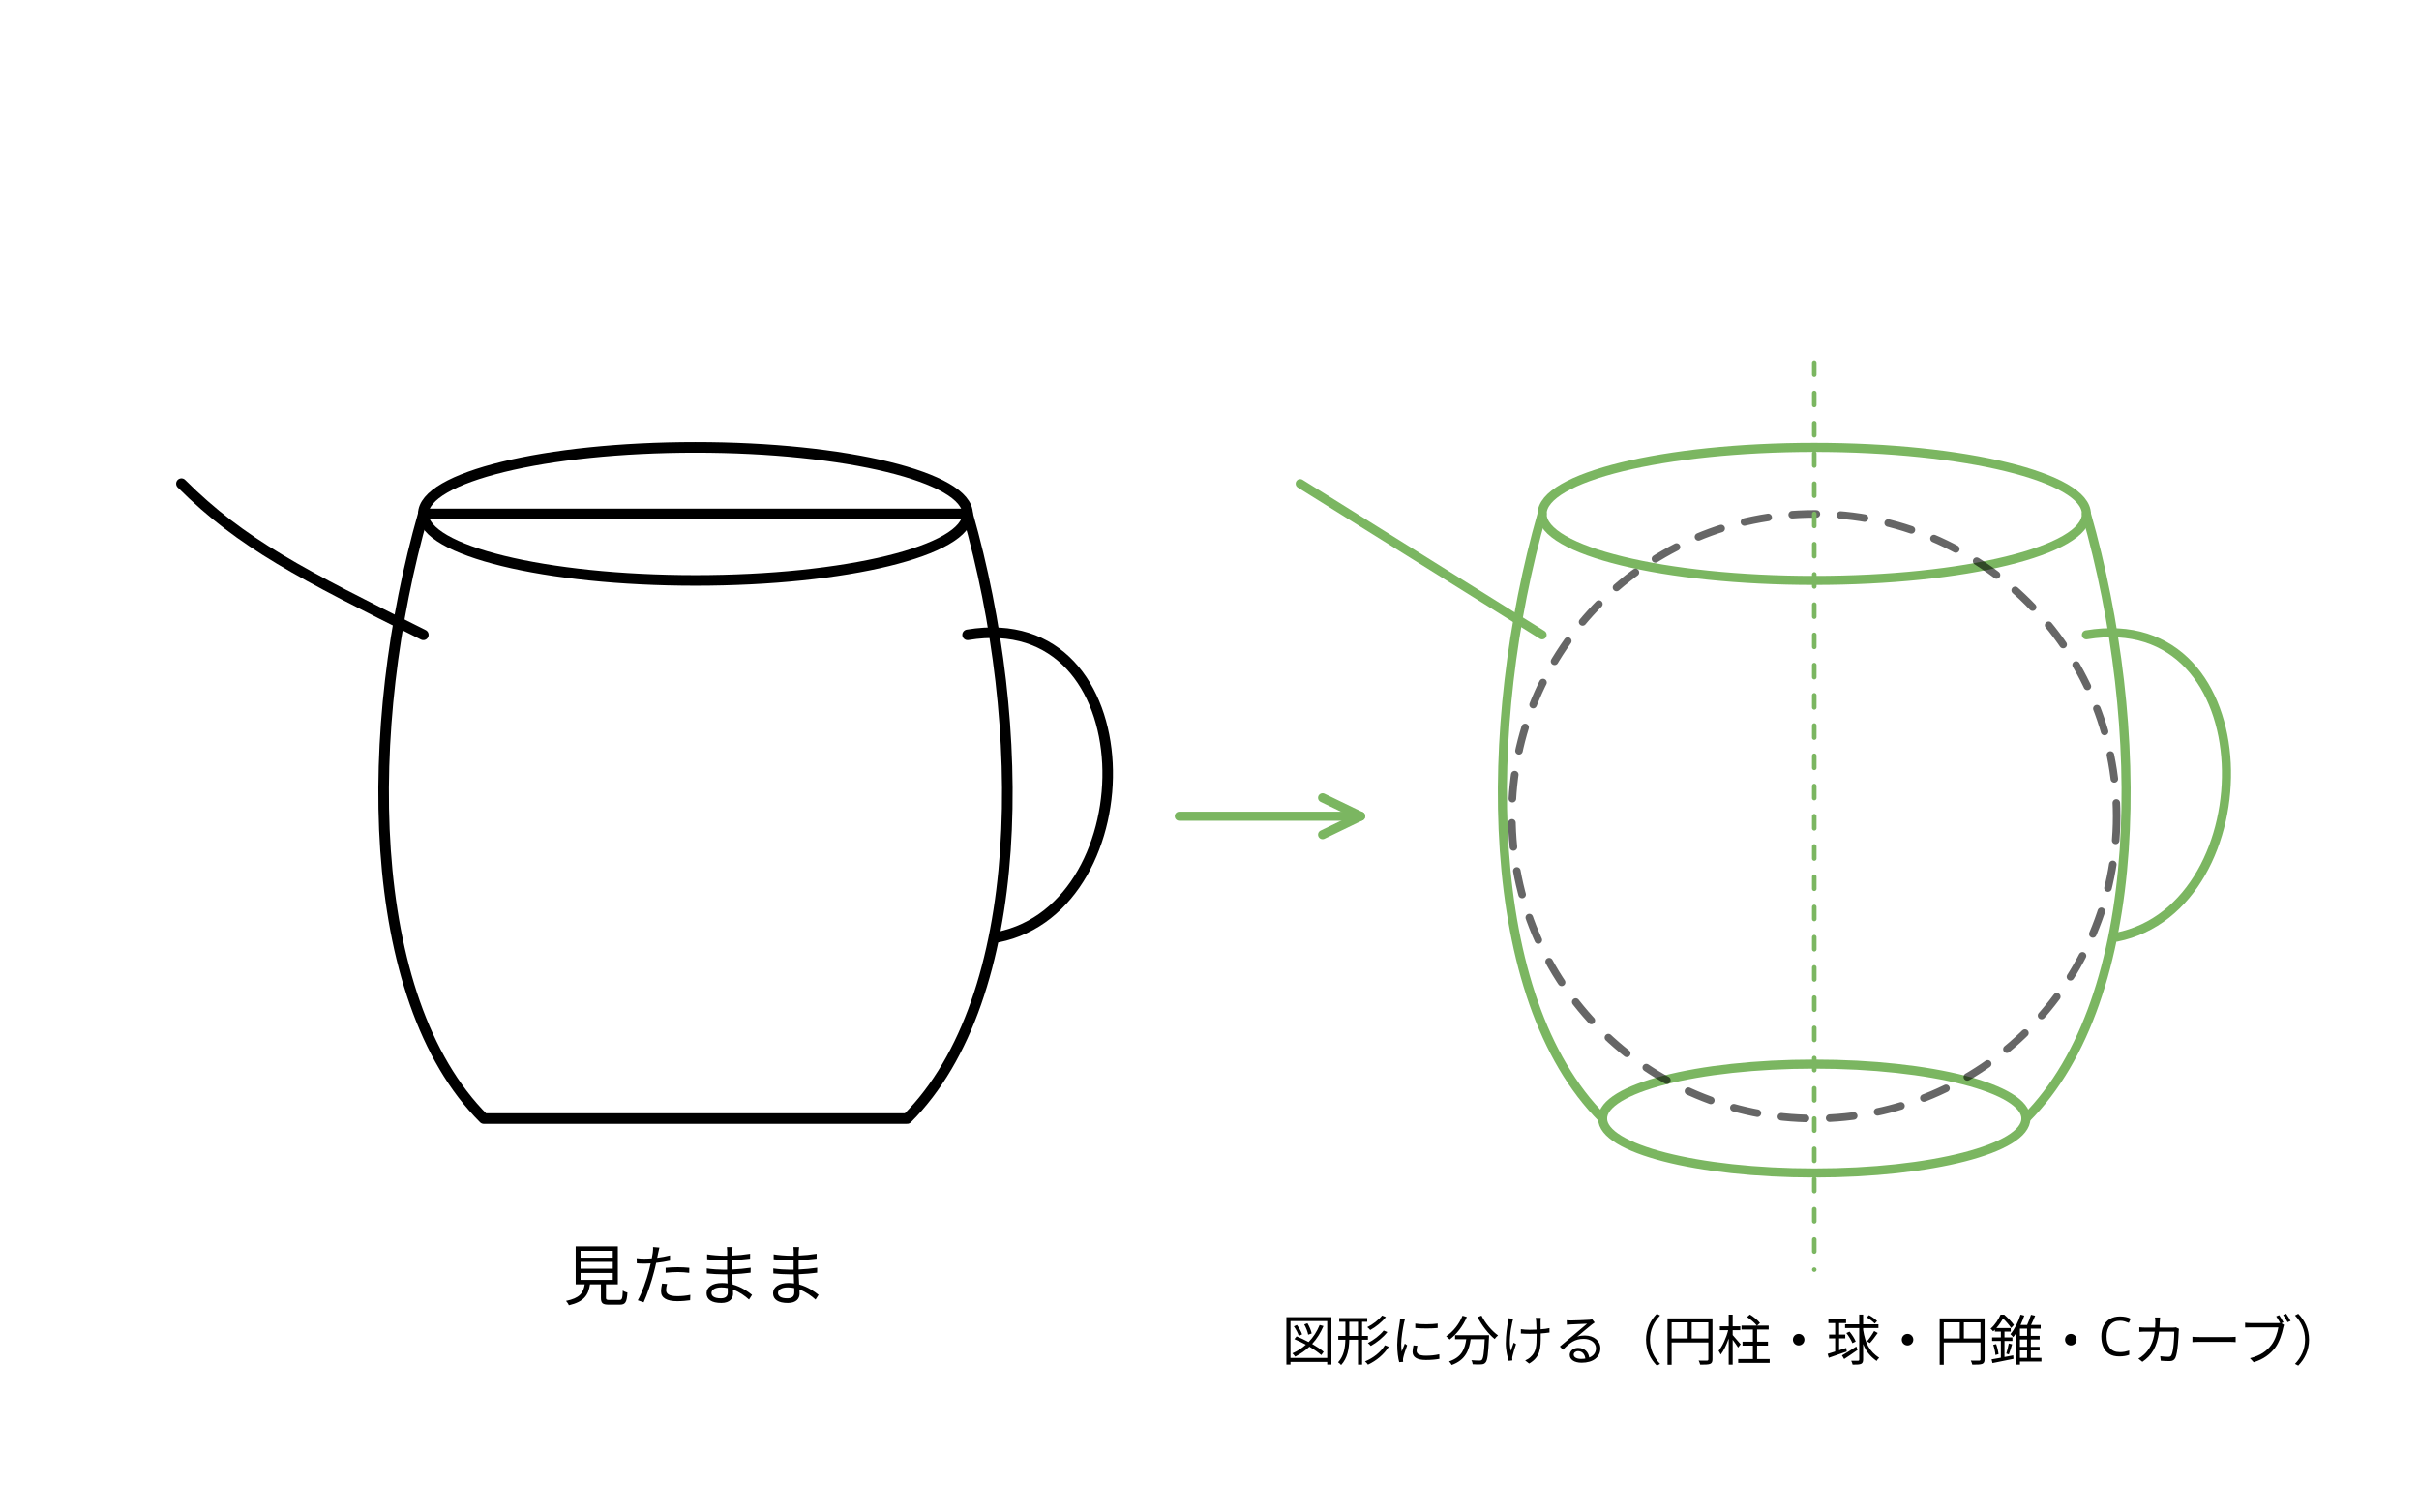
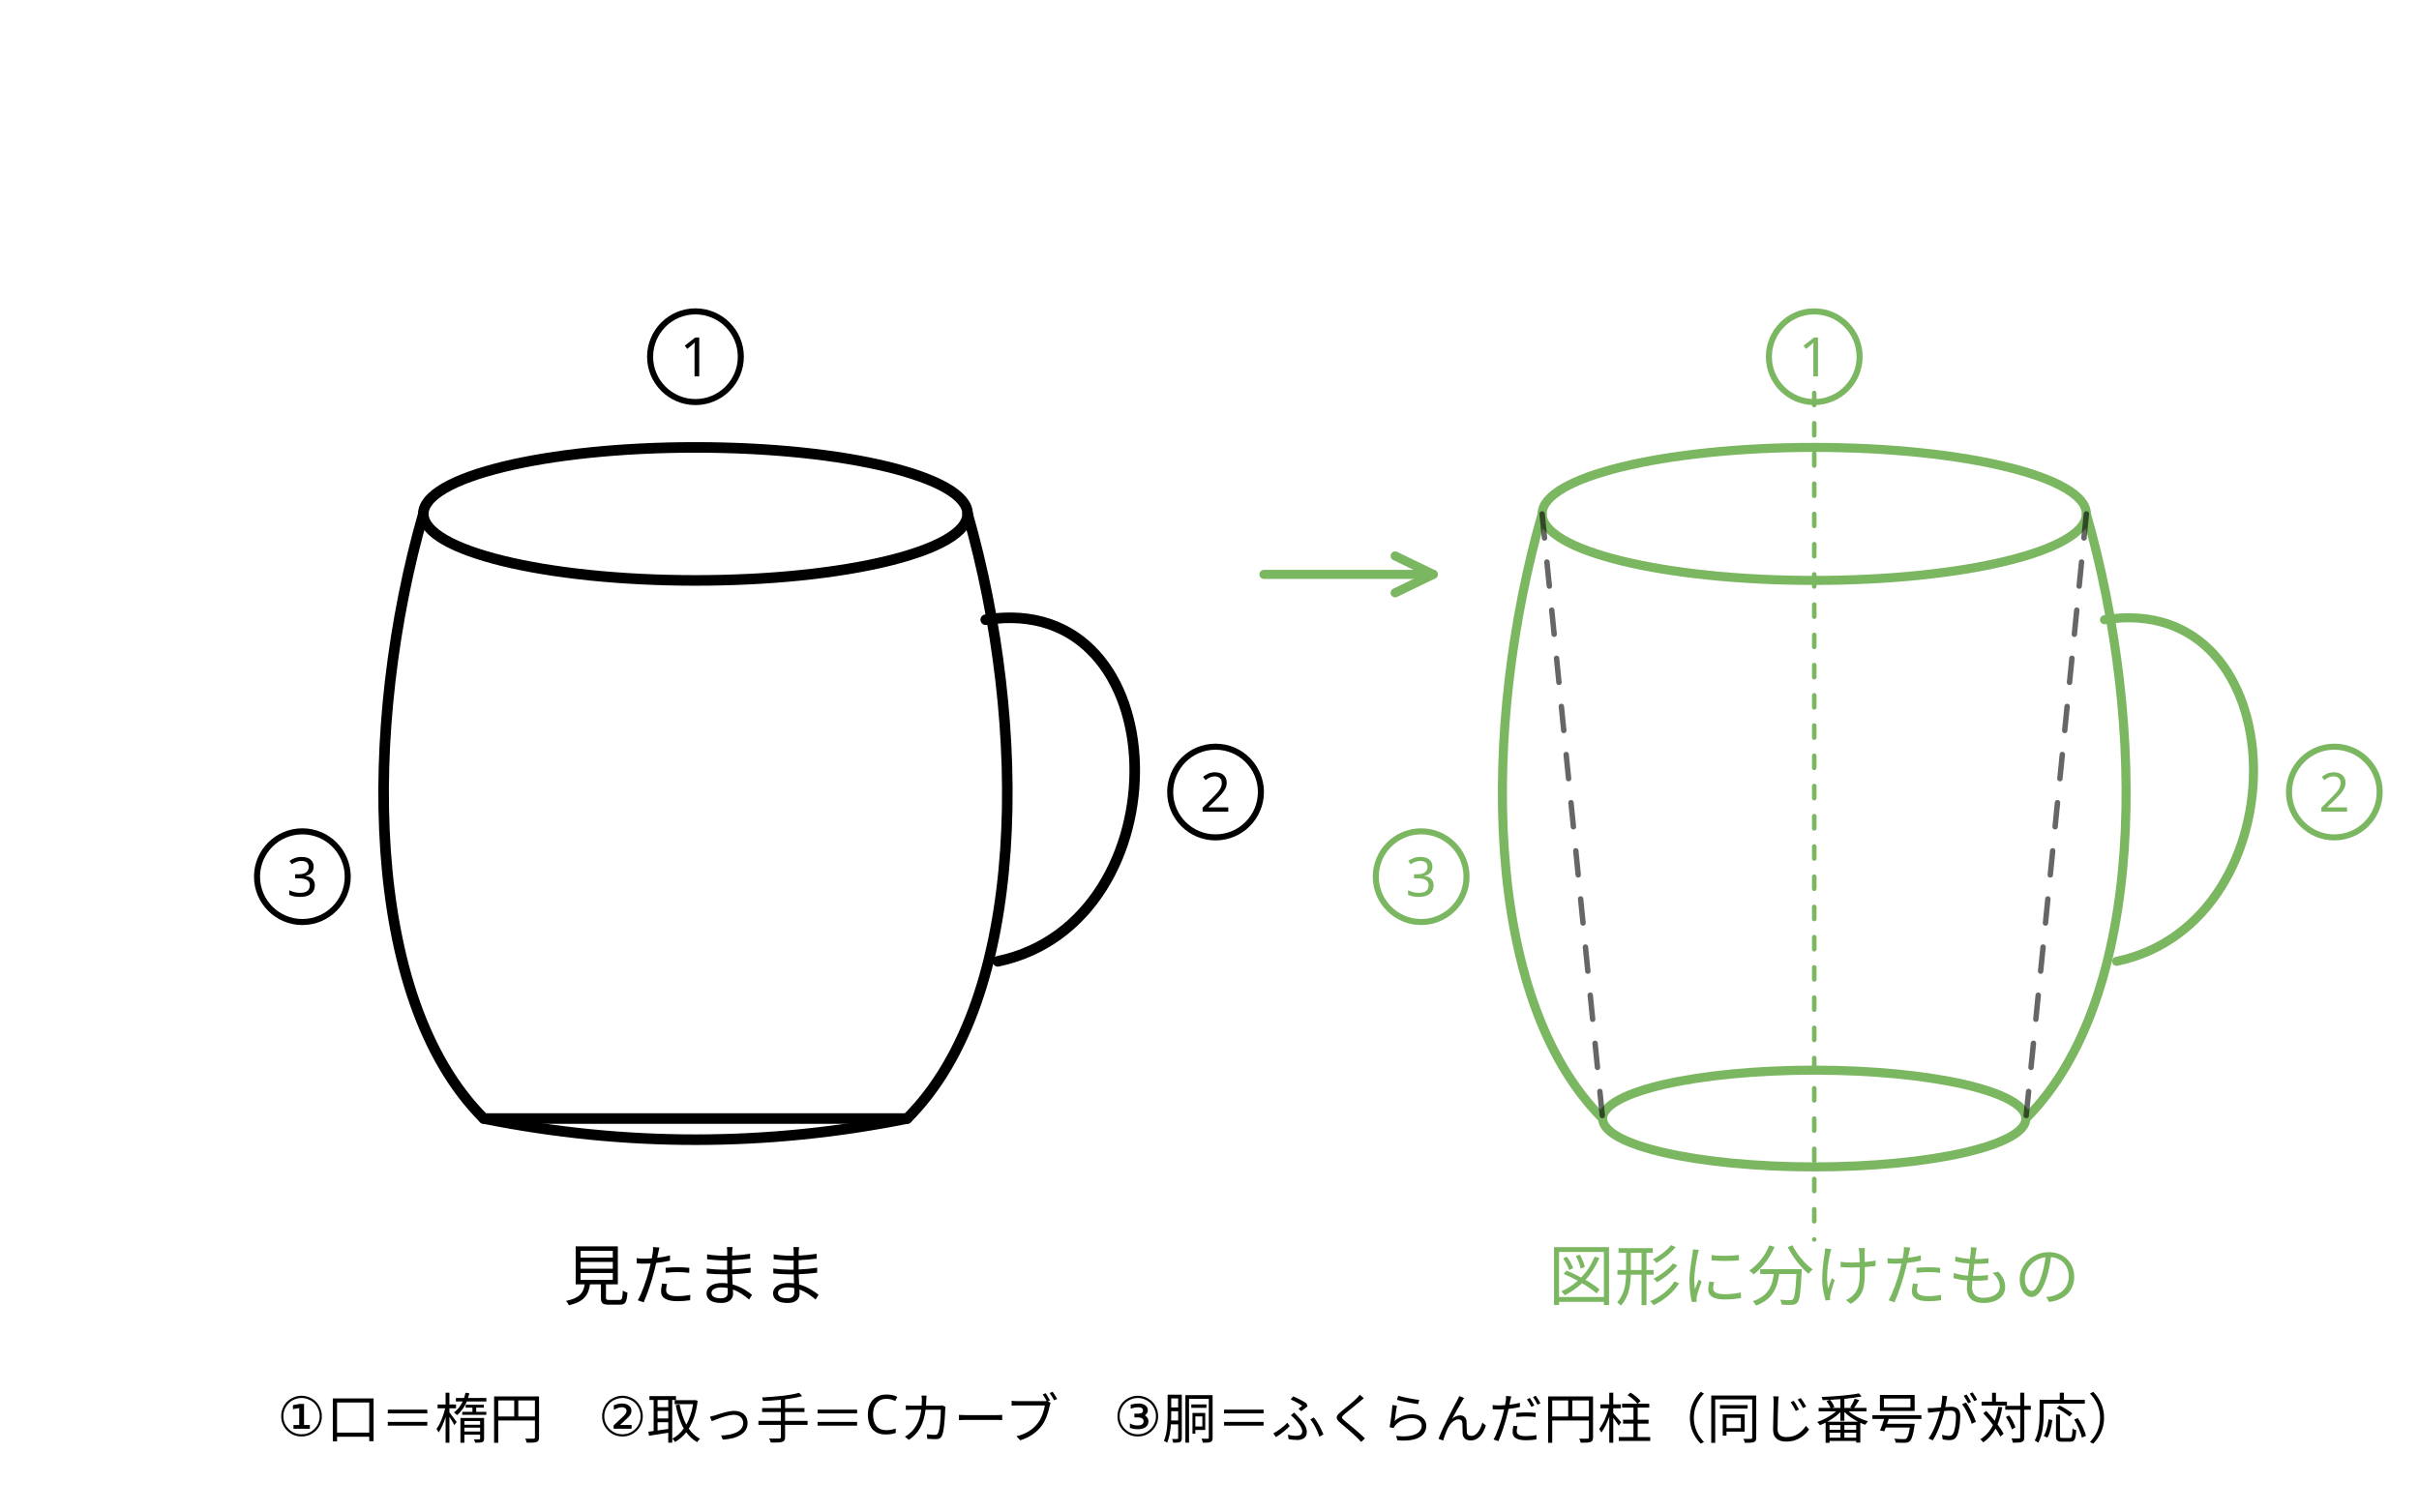
<svg xmlns="http://www.w3.org/2000/svg" viewBox="0 0 800 500" fill="none" stroke="currentColor" stroke-width="2.5" stroke-linecap="round" stroke-linejoin="round" font-family="Zen Kaku Gothic New, sans-serif">
-   <path d="M140,170 C120,240 120,330 160,370 L300,370 C340,330 340,240 320,170 Z" stroke-width="3.5" />
+   <path d="M140,170 C120,240 120,330 160,370 L300,370 C340,330 340,240 320,170" stroke-width="3.5" />
  <ellipse cx="230" cy="170" rx="90" ry="22" stroke-width="3.5" />
-   <path d="M320,210 C380,200 380,300 330,310" stroke-width="3.5" />
-   <path d="M140,210 C100,190 80,180 60,160" stroke-width="3.5" />
-   <line x1="390" y1="270" x2="450" y2="270" stroke="#7BB661" stroke-width="3" />
-   <path d="M437.4,276.1 L450,270 L437.4,263.9" stroke="#7BB661" stroke-width="3" />
+   <path d="M160,370 Q230,384 300,370" stroke-width="3.5" />
+   <path d="M326,205 C390,195 392,305 330,318" stroke-width="3.5" />
+   <circle cx="230" cy="118" r="15" stroke="currentColor" stroke-width="2" />
+   <text x="230" y="124.5" font-size="18" fill="currentColor" stroke="none" text-anchor="middle">1</text>
+   <circle cx="402" cy="262" r="15" stroke="currentColor" stroke-width="2" />
+   <text x="402" y="268.5" font-size="18" fill="currentColor" stroke="none" text-anchor="middle">2</text>
+   <circle cx="100" cy="290" r="15" stroke="currentColor" stroke-width="2" />
+   <text x="100" y="296.5" font-size="18" fill="currentColor" stroke="none" text-anchor="middle">3</text>
+   <text x="230" y="430" font-size="22" fill="currentColor" stroke="none" text-anchor="middle">見たまま</text>
+   <line x1="418" y1="190" x2="474" y2="190" stroke="#7BB661" stroke-width="3" />
+   <path d="M461.4,196.1 L474,190 L461.4,183.9" stroke="#7BB661" stroke-width="3" />
  <ellipse cx="600" cy="170" rx="90" ry="22" stroke="#7BB661" stroke-width="3" />
-   <ellipse cx="600" cy="370" rx="70" ry="18" stroke="#7BB661" stroke-width="3" />
  <path d="M510,170 C490,240 490,330 530,370 M690,170 C710,240 710,330 670,370" stroke="#7BB661" stroke-width="3" />
-   <circle cx="600" cy="270" r="100" stroke-dasharray="8 8" opacity="0.6" />
-   <path d="M690,210 C750,200 750,300 700,310" stroke="#7BB661" stroke-width="3" />
-   <line x1="510" y1="210" x2="430" y2="160" stroke="#7BB661" stroke-width="3" />
-   <line x1="600" y1="120" x2="600" y2="420" stroke="#7BB661" stroke-width="1.5" stroke-dasharray="4 6" />
-   <text x="230" y="430" font-size="22" fill="currentColor" stroke="none" text-anchor="middle">見たまま</text>
-   <text x="600" y="450" font-size="18" fill="currentColor" stroke="none" text-anchor="middle">図形に分ける（円柱・球・円錐・Cカーブ）</text>
+   <ellipse cx="600" cy="370" rx="70" ry="16" stroke="#7BB661" stroke-width="3" />
+   <line x1="510" y1="170" x2="530" y2="370" stroke-dasharray="8 8" opacity="0.6" stroke-width="1.8" />
+   <line x1="690" y1="170" x2="670" y2="370" stroke-dasharray="8 8" opacity="0.6" stroke-width="1.8" />
+   <path d="M696,205 C760,195 762,305 700,318" stroke="#7BB661" stroke-width="3" />
+   <line x1="600" y1="130" x2="600" y2="410" stroke="#7BB661" stroke-width="1.5" stroke-dasharray="4 6" />
+   <circle cx="600" cy="118" r="15" stroke="#7BB661" stroke-width="2" />
+   <text x="600" y="124.5" font-size="18" fill="#7BB661" stroke="none" text-anchor="middle">1</text>
+   <circle cx="772" cy="262" r="15" stroke="#7BB661" stroke-width="2" />
+   <text x="772" y="268.5" font-size="18" fill="#7BB661" stroke="none" text-anchor="middle">2</text>
+   <circle cx="470" cy="290" r="15" stroke="#7BB661" stroke-width="2" />
+   <text x="470" y="296.5" font-size="18" fill="#7BB661" stroke="none" text-anchor="middle">3</text>
+   <text x="600" y="430" font-size="22" fill="#7BB661" stroke="none" text-anchor="middle">図形に分けたもの</text>
+   <text x="400" y="475" font-size="18" fill="currentColor" stroke="none" text-anchor="middle">①口＝楕円　②取っ手＝Cカーブ　③胴＝ふくらんだ円柱（同じ番号が対応）</text>
</svg>
